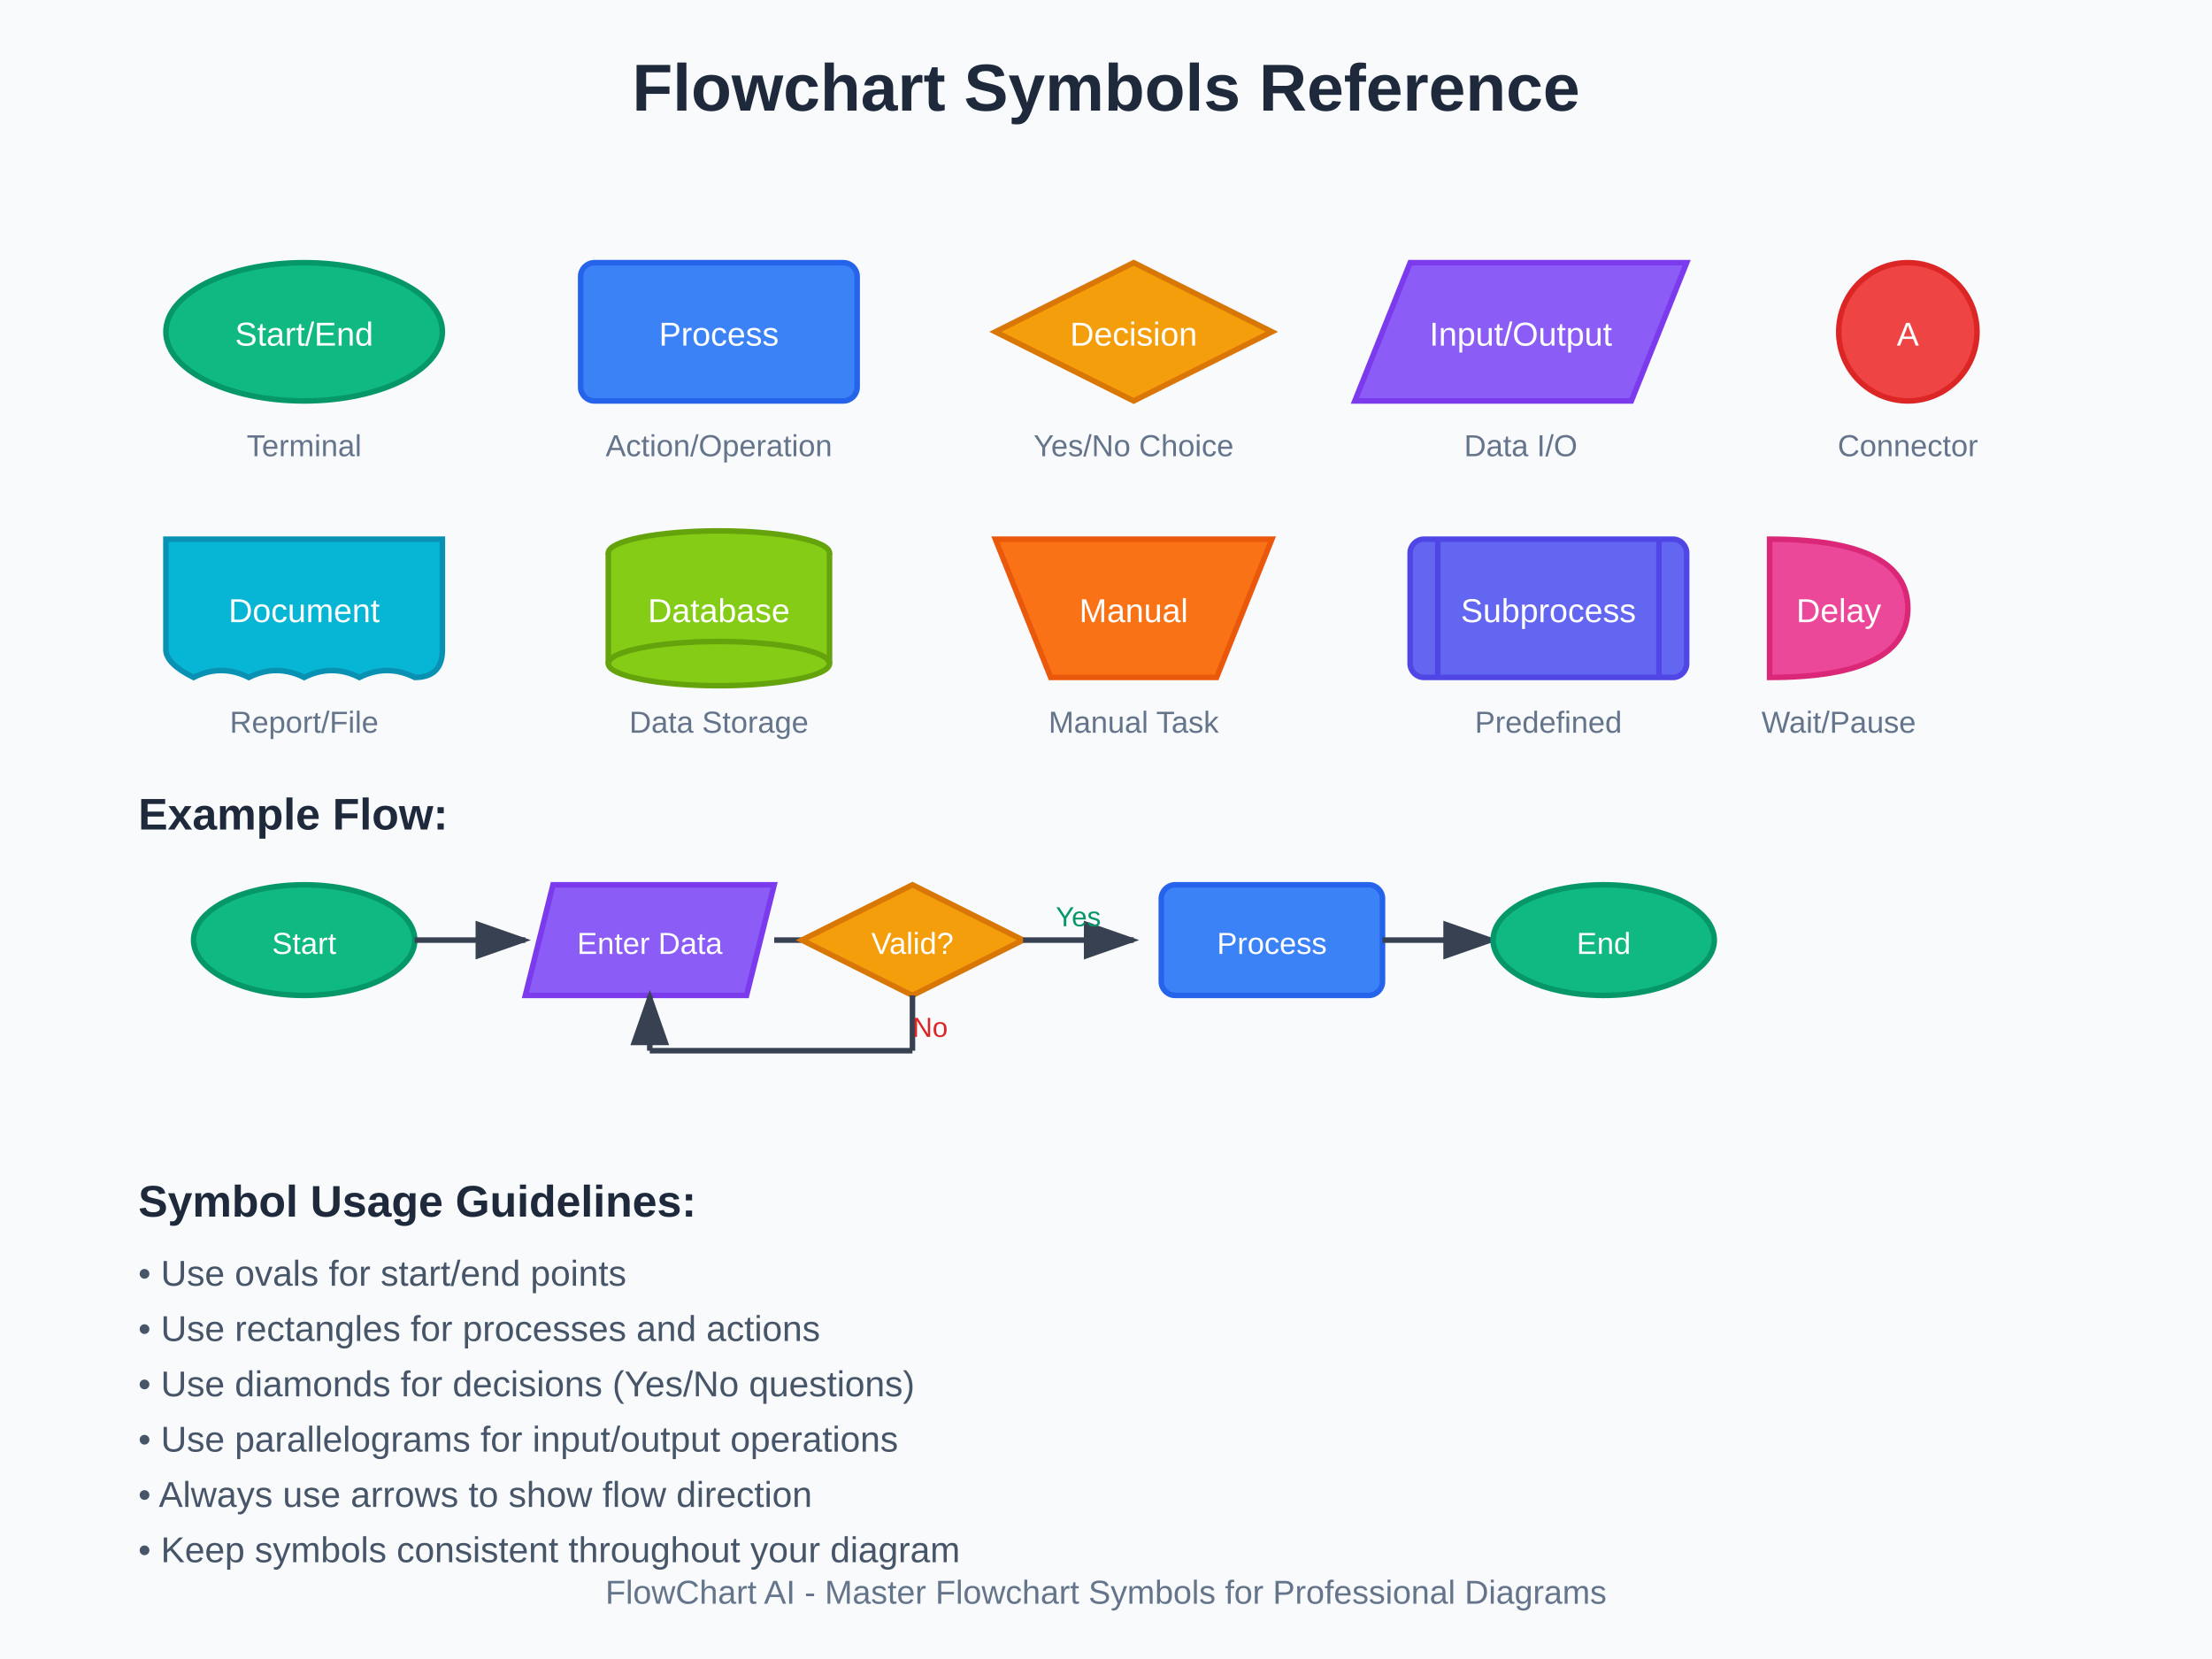
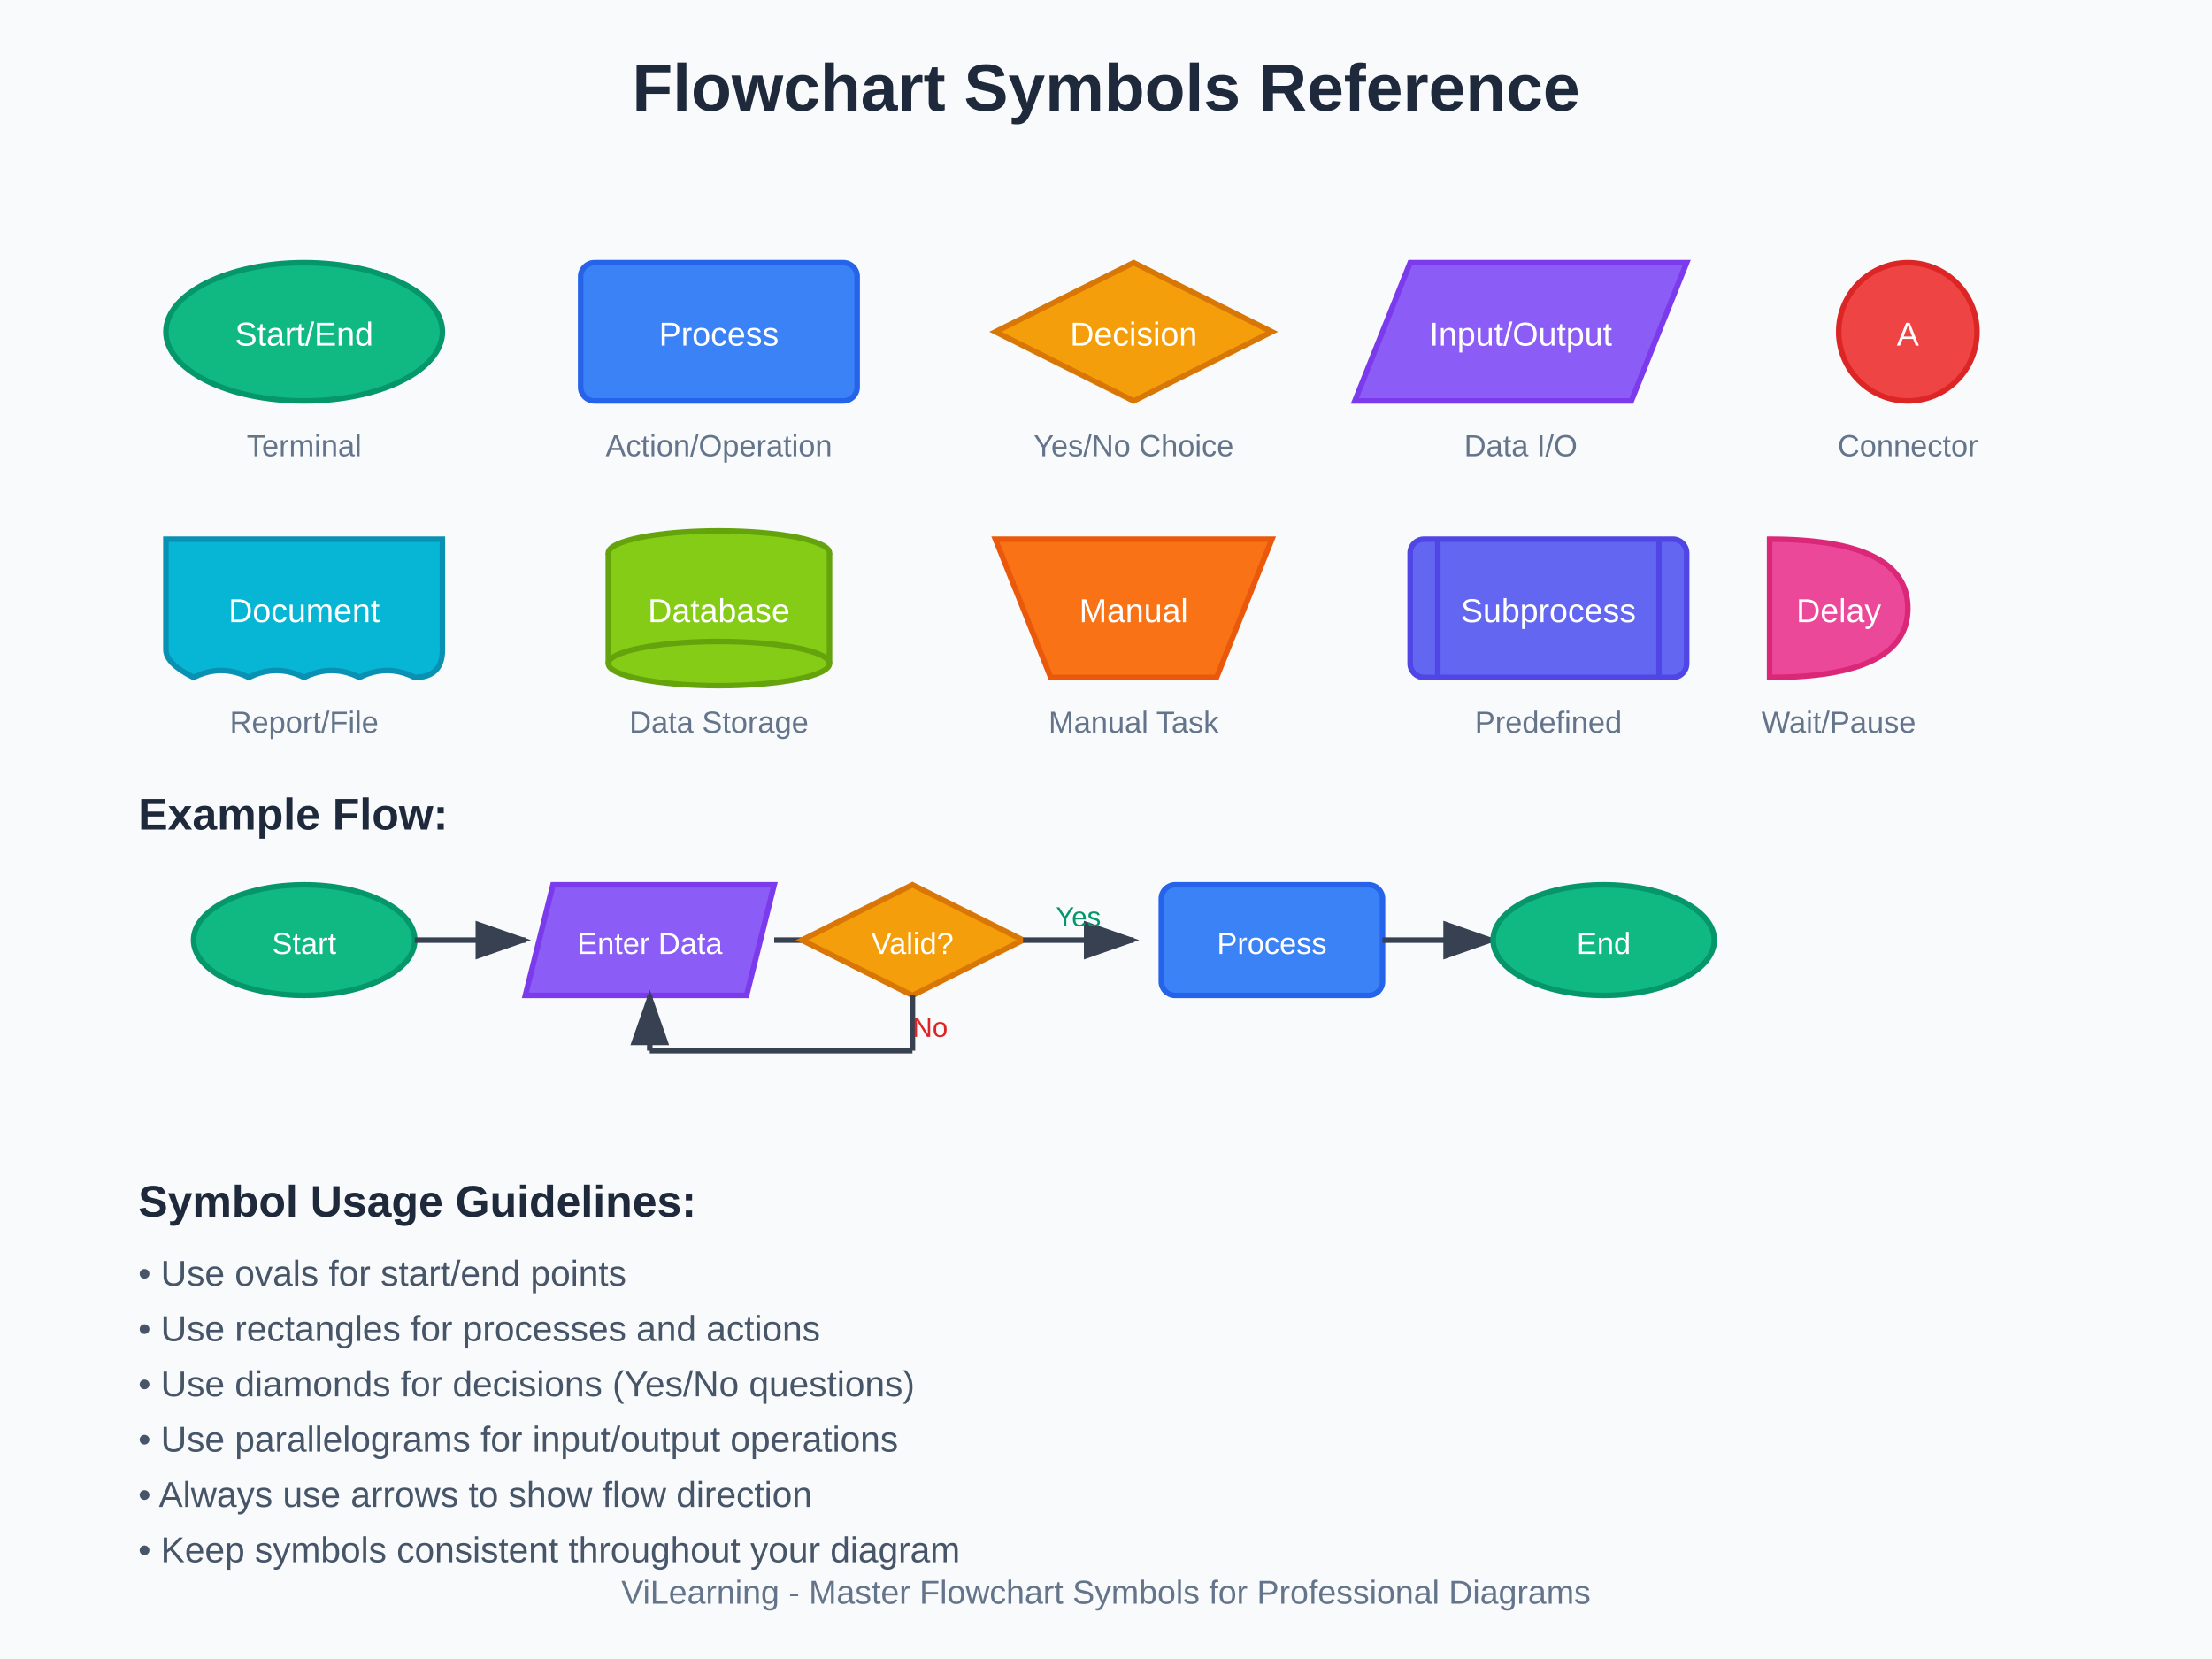
<svg xmlns="http://www.w3.org/2000/svg" width="800" height="600" viewBox="0 0 800 600">
  <rect width="800" height="600" fill="#f8fafc" />
  <text x="400" y="40" text-anchor="middle" font-family="Arial, sans-serif" font-size="24" font-weight="bold" fill="#1e293b">
    Flowchart Symbols Reference
  </text>
  <g transform="translate(50, 80)">
    <ellipse cx="60" cy="40" rx="50" ry="25" fill="#10b981" stroke="#059669" stroke-width="2" />
    <text x="60" y="45" text-anchor="middle" font-family="Arial, sans-serif" font-size="12" fill="white">Start/End</text>
    <text x="60" y="85" text-anchor="middle" font-family="Arial, sans-serif" font-size="11" fill="#64748b">Terminal</text>
    <rect x="160" y="15" width="100" height="50" rx="5" fill="#3b82f6" stroke="#2563eb" stroke-width="2" />
    <text x="210" y="45" text-anchor="middle" font-family="Arial, sans-serif" font-size="12" fill="white">Process</text>
    <text x="210" y="85" text-anchor="middle" font-family="Arial, sans-serif" font-size="11" fill="#64748b">Action/Operation</text>
    <polygon points="360,15 410,40 360,65 310,40" fill="#f59e0b" stroke="#d97706" stroke-width="2" />
    <text x="360" y="45" text-anchor="middle" font-family="Arial, sans-serif" font-size="12" fill="white">Decision</text>
    <text x="360" y="85" text-anchor="middle" font-family="Arial, sans-serif" font-size="11" fill="#64748b">Yes/No Choice</text>
    <polygon points="460,15 560,15 540,65 440,65" fill="#8b5cf6" stroke="#7c3aed" stroke-width="2" />
    <text x="500" y="45" text-anchor="middle" font-family="Arial, sans-serif" font-size="12" fill="white">Input/Output</text>
    <text x="500" y="85" text-anchor="middle" font-family="Arial, sans-serif" font-size="11" fill="#64748b">Data I/O</text>
    <circle cx="640" cy="40" r="25" fill="#ef4444" stroke="#dc2626" stroke-width="2" />
    <text x="640" y="45" text-anchor="middle" font-family="Arial, sans-serif" font-size="12" fill="white">A</text>
    <text x="640" y="85" text-anchor="middle" font-family="Arial, sans-serif" font-size="11" fill="#64748b">Connector</text>
  </g>
  <g transform="translate(50, 180)">
    <path d="M10,15 L110,15 L110,55 Q110,65 100,65 Q90,60 80,65 Q70,60 60,65 Q50,60 40,65 Q30,60 20,65 Q10,60 10,55 Z" fill="#06b6d4" stroke="#0891b2" stroke-width="2" />
    <text x="60" y="45" text-anchor="middle" font-family="Arial, sans-serif" font-size="12" fill="white">Document</text>
    <text x="60" y="85" text-anchor="middle" font-family="Arial, sans-serif" font-size="11" fill="#64748b">Report/File</text>
    <ellipse cx="210" cy="20" rx="40" ry="8" fill="#84cc16" stroke="#65a30d" stroke-width="2" />
    <rect x="170" y="20" width="80" height="40" fill="#84cc16" stroke="none" />
    <ellipse cx="210" cy="60" rx="40" ry="8" fill="#84cc16" stroke="#65a30d" stroke-width="2" />
    <line x1="170" y1="20" x2="170" y2="60" stroke="#65a30d" stroke-width="2" />
    <line x1="250" y1="20" x2="250" y2="60" stroke="#65a30d" stroke-width="2" />
    <text x="210" y="45" text-anchor="middle" font-family="Arial, sans-serif" font-size="12" fill="white">Database</text>
    <text x="210" y="85" text-anchor="middle" font-family="Arial, sans-serif" font-size="11" fill="#64748b">Data Storage</text>
    <polygon points="310,15 410,15 390,65 330,65" fill="#f97316" stroke="#ea580c" stroke-width="2" />
    <text x="360" y="45" text-anchor="middle" font-family="Arial, sans-serif" font-size="12" fill="white">Manual</text>
    <text x="360" y="85" text-anchor="middle" font-family="Arial, sans-serif" font-size="11" fill="#64748b">Manual Task</text>
    <rect x="460" y="15" width="100" height="50" rx="5" fill="#6366f1" stroke="#4f46e5" stroke-width="2" />
    <line x1="470" y1="15" x2="470" y2="65" stroke="#4f46e5" stroke-width="2" />
    <line x1="550" y1="15" x2="550" y2="65" stroke="#4f46e5" stroke-width="2" />
    <text x="510" y="45" text-anchor="middle" font-family="Arial, sans-serif" font-size="12" fill="white">Subprocess</text>
    <text x="510" y="85" text-anchor="middle" font-family="Arial, sans-serif" font-size="11" fill="#64748b">Predefined</text>
    <path d="M590,15 Q640,15 640,40 Q640,65 590,65 L590,15 Z" fill="#ec4899" stroke="#db2777" stroke-width="2" />
    <text x="615" y="45" text-anchor="middle" font-family="Arial, sans-serif" font-size="12" fill="white">Delay</text>
    <text x="615" y="85" text-anchor="middle" font-family="Arial, sans-serif" font-size="11" fill="#64748b">Wait/Pause</text>
  </g>
  <g transform="translate(50, 280)">
    <text x="0" y="20" font-family="Arial, sans-serif" font-size="16" font-weight="bold" fill="#1e293b">
      Example Flow:
    </text>
    <ellipse cx="60" cy="60" rx="40" ry="20" fill="#10b981" stroke="#059669" stroke-width="2" />
    <text x="60" y="65" text-anchor="middle" font-family="Arial, sans-serif" font-size="11" fill="white">Start</text>
    <line x1="100" y1="60" x2="140" y2="60" stroke="#374151" stroke-width="2" marker-end="url(#arrowhead)" />
    <polygon points="150,40 230,40 220,80 140,80" fill="#8b5cf6" stroke="#7c3aed" stroke-width="2" />
    <text x="185" y="65" text-anchor="middle" font-family="Arial, sans-serif" font-size="11" fill="white">Enter Data</text>
    <line x1="230" y1="60" x2="270" y2="60" stroke="#374151" stroke-width="2" marker-end="url(#arrowhead)" />
    <polygon points="280,40 320,60 280,80 240,60" fill="#f59e0b" stroke="#d97706" stroke-width="2" />
    <text x="280" y="65" text-anchor="middle" font-family="Arial, sans-serif" font-size="11" fill="white">Valid?</text>
    <line x1="320" y1="60" x2="360" y2="60" stroke="#374151" stroke-width="2" marker-end="url(#arrowhead)" />
    <text x="340" y="55" text-anchor="middle" font-family="Arial, sans-serif" font-size="10" fill="#059669">Yes</text>
    <rect x="370" y="40" width="80" height="40" rx="5" fill="#3b82f6" stroke="#2563eb" stroke-width="2" />
    <text x="410" y="65" text-anchor="middle" font-family="Arial, sans-serif" font-size="11" fill="white">Process</text>
    <line x1="450" y1="60" x2="490" y2="60" stroke="#374151" stroke-width="2" marker-end="url(#arrowhead)" />
    <ellipse cx="530" cy="60" rx="40" ry="20" fill="#10b981" stroke="#059669" stroke-width="2" />
    <text x="530" y="65" text-anchor="middle" font-family="Arial, sans-serif" font-size="11" fill="white">End</text>
    <line x1="280" y1="80" x2="280" y2="100" stroke="#374151" stroke-width="2" />
    <line x1="280" y1="100" x2="185" y2="100" stroke="#374151" stroke-width="2" />
    <line x1="185" y1="100" x2="185" y2="80" stroke="#374151" stroke-width="2" marker-end="url(#arrowhead)" />
    <text x="280" y="95" text-anchor="start" font-family="Arial, sans-serif" font-size="10" fill="#dc2626">No</text>
  </g>
  <g transform="translate(50, 420)">
    <text x="0" y="20" font-family="Arial, sans-serif" font-size="16" font-weight="bold" fill="#1e293b">
      Symbol Usage Guidelines:
    </text>
    <text x="0" y="45" font-family="Arial, sans-serif" font-size="13" fill="#475569">
      • Use ovals for start/end points
    </text>
    <text x="0" y="65" font-family="Arial, sans-serif" font-size="13" fill="#475569">
      • Use rectangles for processes and actions
    </text>
    <text x="0" y="85" font-family="Arial, sans-serif" font-size="13" fill="#475569">
      • Use diamonds for decisions (Yes/No questions)
    </text>
    <text x="0" y="105" font-family="Arial, sans-serif" font-size="13" fill="#475569">
      • Use parallelograms for input/output operations
    </text>
    <text x="0" y="125" font-family="Arial, sans-serif" font-size="13" fill="#475569">
      • Always use arrows to show flow direction
    </text>
    <text x="0" y="145" font-family="Arial, sans-serif" font-size="13" fill="#475569">
      • Keep symbols consistent throughout your diagram
    </text>
  </g>
  <text x="400" y="580" text-anchor="middle" font-family="Arial, sans-serif" font-size="12" fill="#64748b">
-     FlowChart AI - Master Flowchart Symbols for Professional Diagrams
+     ViLearning - Master Flowchart Symbols for Professional Diagrams
  </text>
  <defs>
    <marker id="arrowhead" markerWidth="10" markerHeight="7" refX="9" refY="3.5" orient="auto">
      <polygon points="0 0, 10 3.5, 0 7" fill="#374151" />
    </marker>
  </defs>
</svg>
